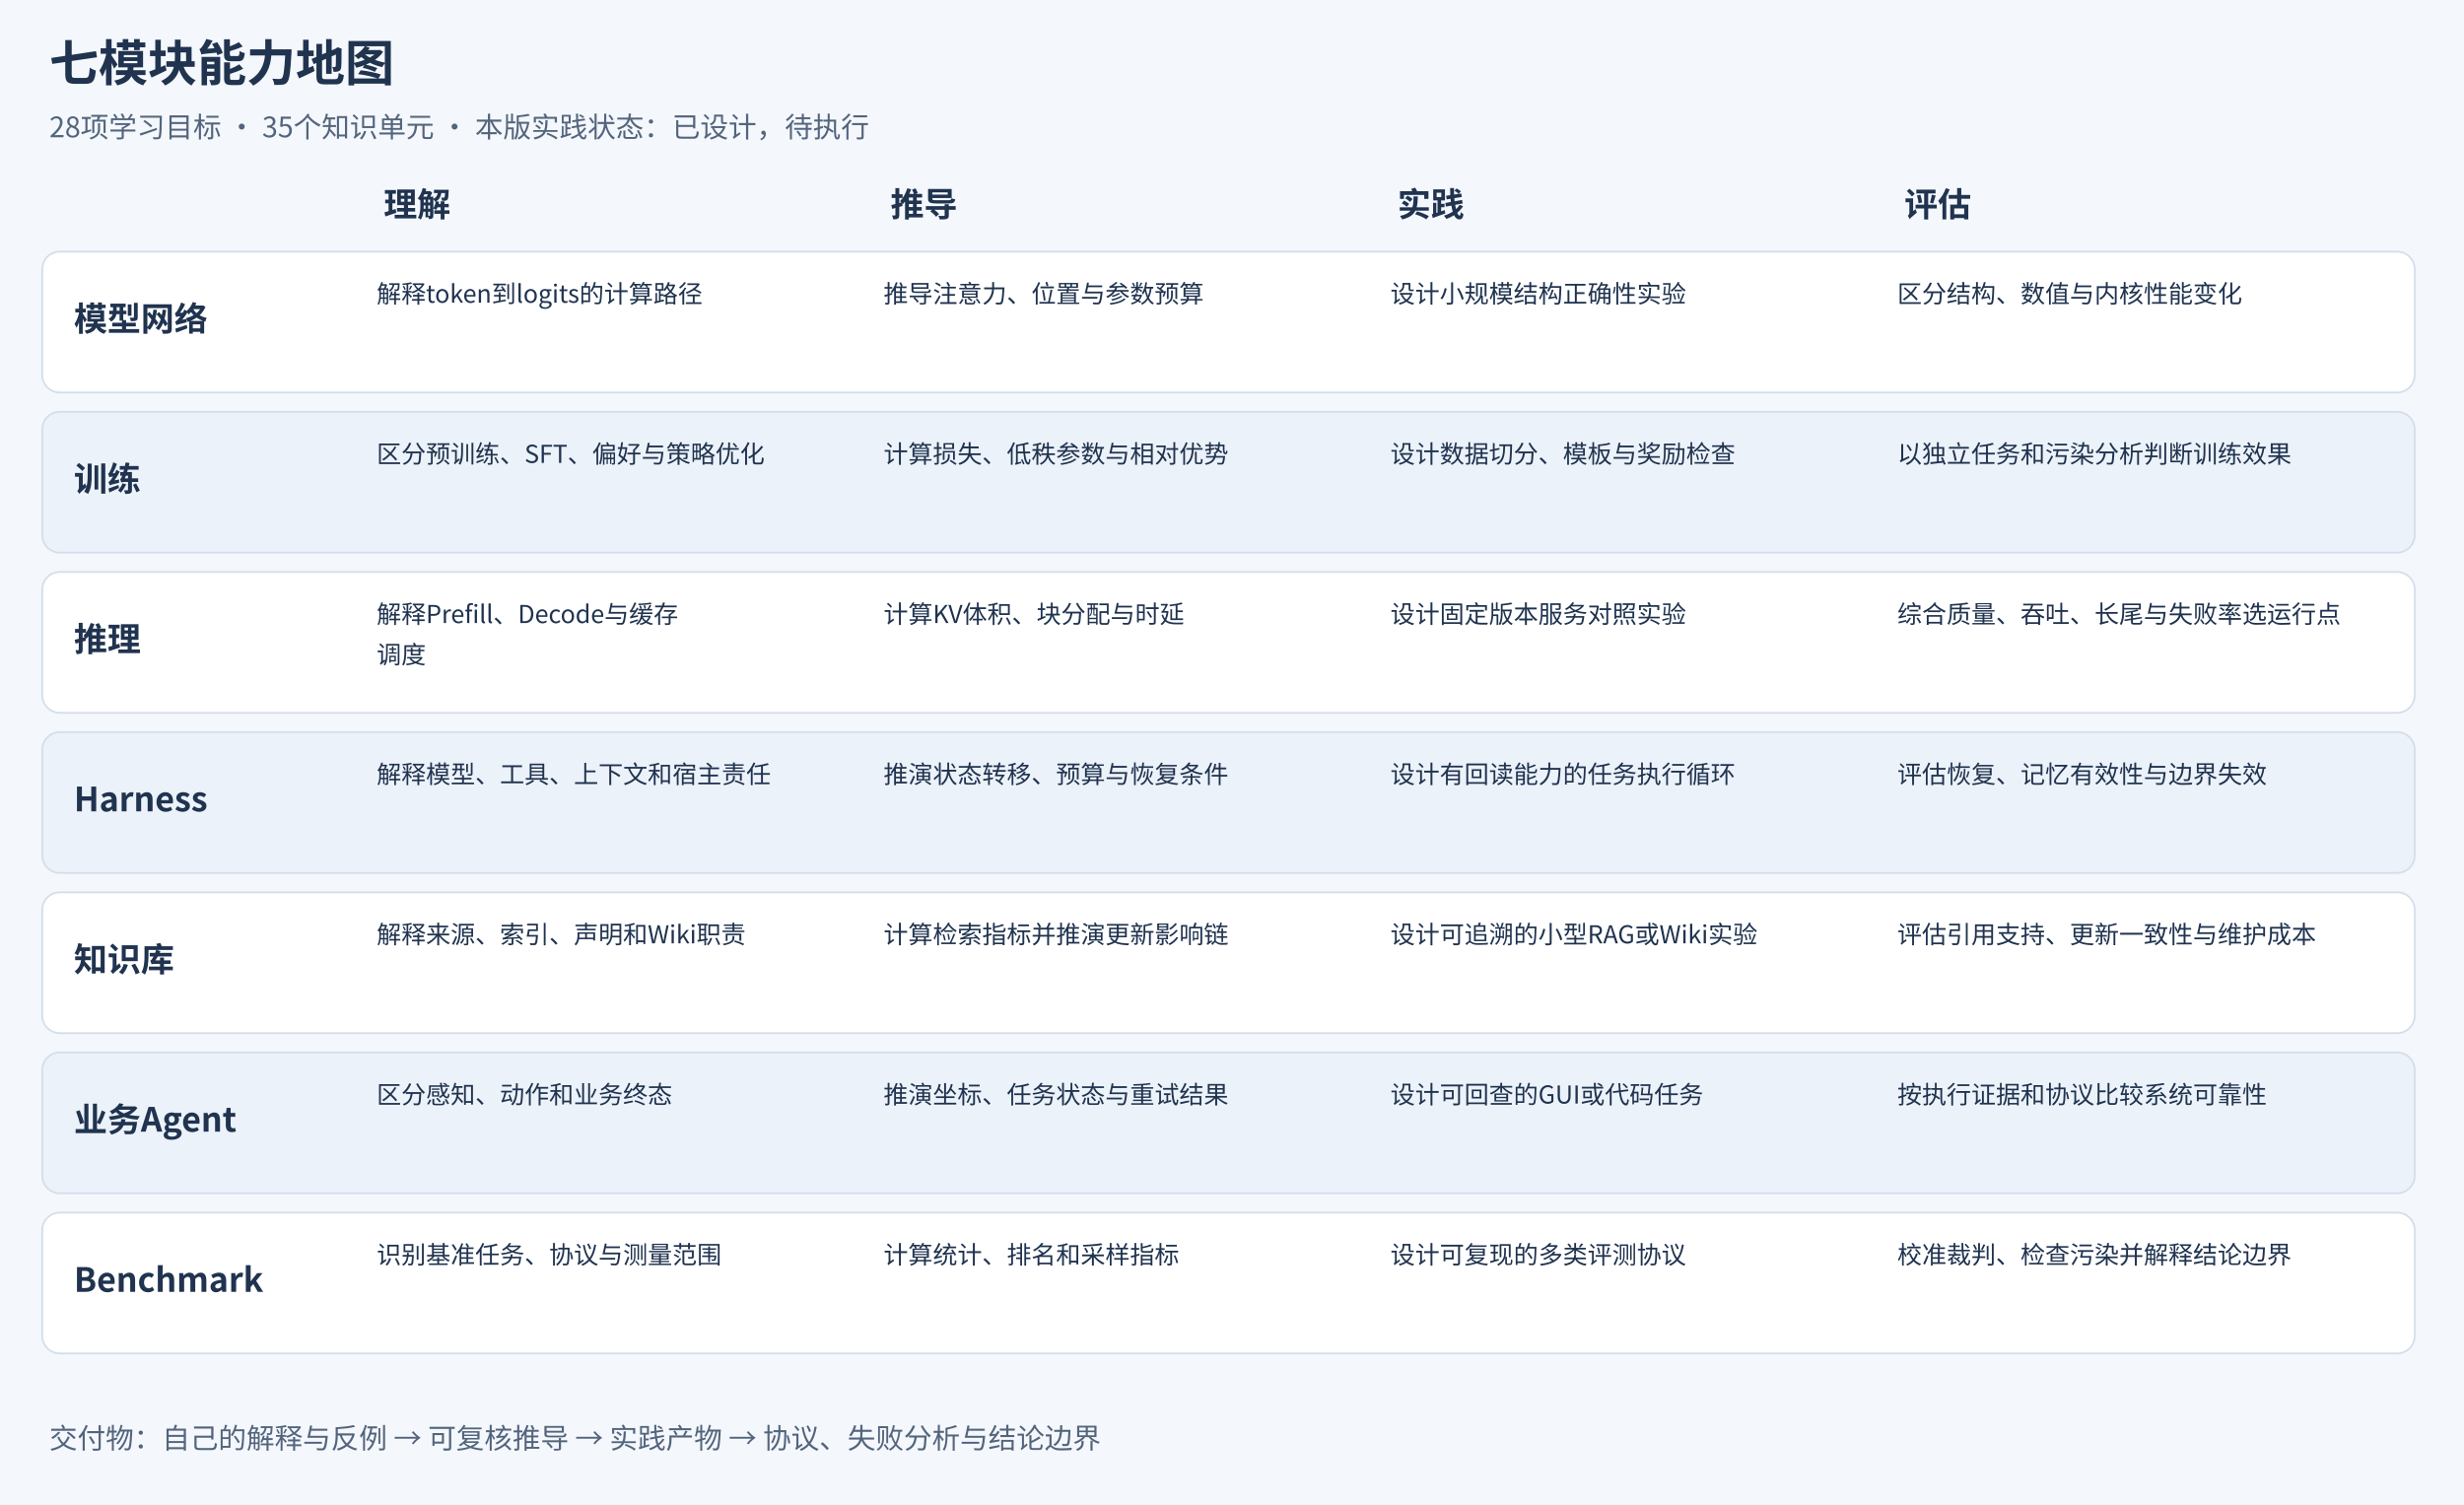
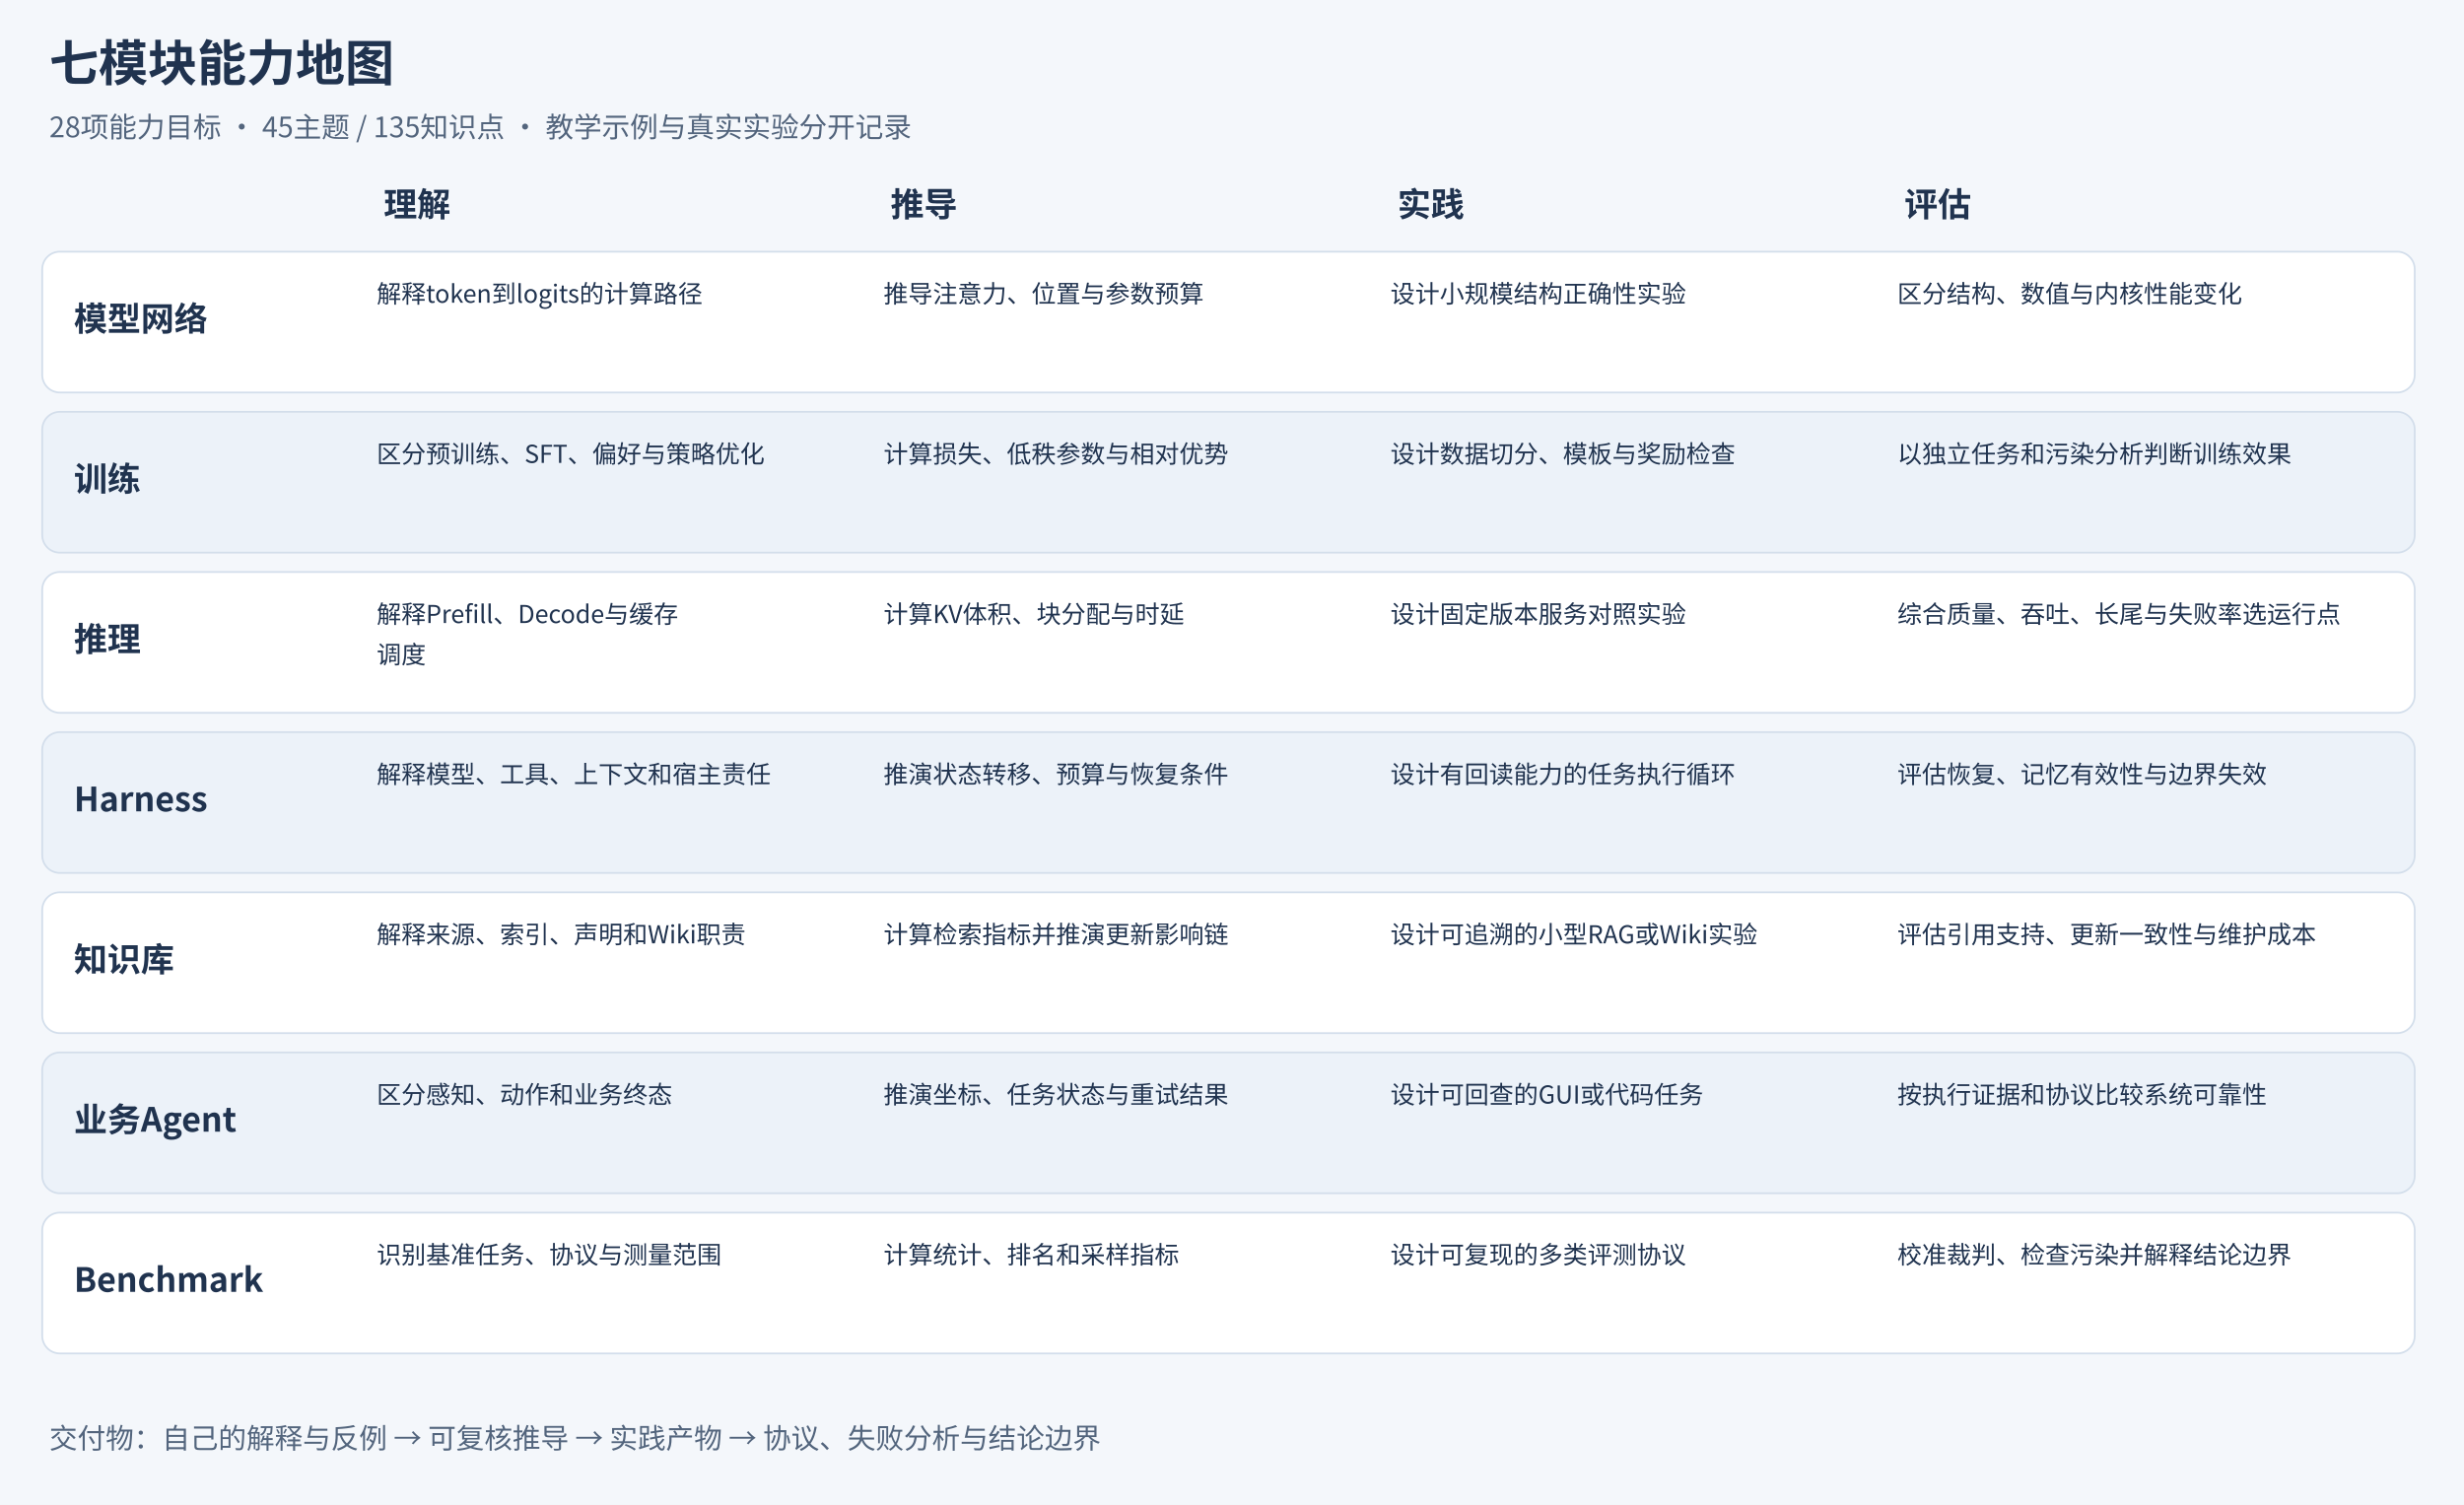
<svg xmlns="http://www.w3.org/2000/svg" width="1400" height="855" viewBox="0 0 1400 855">
  <rect width="1400" height="855" fill="#f4f7fb" />
  <g font-family="Noto Sans CJK SC, sans-serif">
    <text x="28" y="46" font-size="28" fill="#20334f" font-weight="700">七模块能力地图</text>
-     <text x="28" y="78" font-size="16" fill="#53657d" font-weight="400">28项学习目标 · 35个知识单元 · 本版实践状态：已设计，待执行</text>
+     <text x="28" y="78" font-size="16" fill="#53657d" font-weight="400">28项能力目标 · 45主题 / 135知识点 · 教学示例与真实实验分开记录</text>
    <text x="218" y="123" font-size="19" fill="#20334f" font-weight="700">理解</text>
    <text x="506" y="123" font-size="19" fill="#20334f" font-weight="700">推导</text>
    <text x="794" y="123" font-size="19" fill="#20334f" font-weight="700">实践</text>
    <text x="1082" y="123" font-size="19" fill="#20334f" font-weight="700">评估</text>
    <rect x="24" y="143" width="1348" height="80" rx="10" fill="#ffffff" stroke="#d3deeb" />
    <text x="42" y="188" font-size="19" fill="#20334f" font-weight="700">模型网络</text>
    <text x="214" y="172" font-size="14" fill="#20334f" font-weight="400">解释token到logits的计算路径</text>
    <text x="502" y="172" font-size="14" fill="#20334f" font-weight="400">推导注意力、位置与参数预算</text>
    <text x="790" y="172" font-size="14" fill="#20334f" font-weight="400">设计小规模结构正确性实验</text>
    <text x="1078" y="172" font-size="14" fill="#20334f" font-weight="400">区分结构、数值与内核性能变化</text>
    <rect x="24" y="234" width="1348" height="80" rx="10" fill="#ecf2f9" stroke="#d3deeb" />
    <text x="42" y="279" font-size="19" fill="#20334f" font-weight="700">训练</text>
    <text x="214" y="263" font-size="14" fill="#20334f" font-weight="400">区分预训练、SFT、偏好与策略优化</text>
    <text x="502" y="263" font-size="14" fill="#20334f" font-weight="400">计算损失、低秩参数与相对优势</text>
    <text x="790" y="263" font-size="14" fill="#20334f" font-weight="400">设计数据切分、模板与奖励检查</text>
    <text x="1078" y="263" font-size="14" fill="#20334f" font-weight="400">以独立任务和污染分析判断训练效果</text>
    <rect x="24" y="325" width="1348" height="80" rx="10" fill="#ffffff" stroke="#d3deeb" />
    <text x="42" y="370" font-size="19" fill="#20334f" font-weight="700">推理</text>
    <text x="214" y="354" font-size="14" fill="#20334f" font-weight="400">解释Prefill、Decode与缓存</text>
    <text x="214" y="377" font-size="14" fill="#20334f" font-weight="400">调度</text>
    <text x="502" y="354" font-size="14" fill="#20334f" font-weight="400">计算KV体积、块分配与时延</text>
    <text x="790" y="354" font-size="14" fill="#20334f" font-weight="400">设计固定版本服务对照实验</text>
    <text x="1078" y="354" font-size="14" fill="#20334f" font-weight="400">综合质量、吞吐、长尾与失败率选运行点</text>
    <rect x="24" y="416" width="1348" height="80" rx="10" fill="#ecf2f9" stroke="#d3deeb" />
    <text x="42" y="461" font-size="19" fill="#20334f" font-weight="700">Harness</text>
    <text x="214" y="445" font-size="14" fill="#20334f" font-weight="400">解释模型、工具、上下文和宿主责任</text>
    <text x="502" y="445" font-size="14" fill="#20334f" font-weight="400">推演状态转移、预算与恢复条件</text>
    <text x="790" y="445" font-size="14" fill="#20334f" font-weight="400">设计有回读能力的任务执行循环</text>
    <text x="1078" y="445" font-size="14" fill="#20334f" font-weight="400">评估恢复、记忆有效性与边界失效</text>
    <rect x="24" y="507" width="1348" height="80" rx="10" fill="#ffffff" stroke="#d3deeb" />
    <text x="42" y="552" font-size="19" fill="#20334f" font-weight="700">知识库</text>
    <text x="214" y="536" font-size="14" fill="#20334f" font-weight="400">解释来源、索引、声明和Wiki职责</text>
    <text x="502" y="536" font-size="14" fill="#20334f" font-weight="400">计算检索指标并推演更新影响链</text>
    <text x="790" y="536" font-size="14" fill="#20334f" font-weight="400">设计可追溯的小型RAG或Wiki实验</text>
    <text x="1078" y="536" font-size="14" fill="#20334f" font-weight="400">评估引用支持、更新一致性与维护成本</text>
    <rect x="24" y="598" width="1348" height="80" rx="10" fill="#ecf2f9" stroke="#d3deeb" />
    <text x="42" y="643" font-size="19" fill="#20334f" font-weight="700">业务Agent</text>
    <text x="214" y="627" font-size="14" fill="#20334f" font-weight="400">区分感知、动作和业务终态</text>
    <text x="502" y="627" font-size="14" fill="#20334f" font-weight="400">推演坐标、任务状态与重试结果</text>
    <text x="790" y="627" font-size="14" fill="#20334f" font-weight="400">设计可回查的GUI或代码任务</text>
    <text x="1078" y="627" font-size="14" fill="#20334f" font-weight="400">按执行证据和协议比较系统可靠性</text>
    <rect x="24" y="689" width="1348" height="80" rx="10" fill="#ffffff" stroke="#d3deeb" />
    <text x="42" y="734" font-size="19" fill="#20334f" font-weight="700">Benchmark</text>
    <text x="214" y="718" font-size="14" fill="#20334f" font-weight="400">识别基准任务、协议与测量范围</text>
    <text x="502" y="718" font-size="14" fill="#20334f" font-weight="400">计算统计、排名和采样指标</text>
    <text x="790" y="718" font-size="14" fill="#20334f" font-weight="400">设计可复现的多类评测协议</text>
    <text x="1078" y="718" font-size="14" fill="#20334f" font-weight="400">校准裁判、检查污染并解释结论边界</text>
    <text x="28" y="823" font-size="16" fill="#53657d" font-weight="400">交付物：自己的解释与反例 → 可复核推导 → 实践产物 → 协议、失败分析与结论边界</text>
  </g>
</svg>
